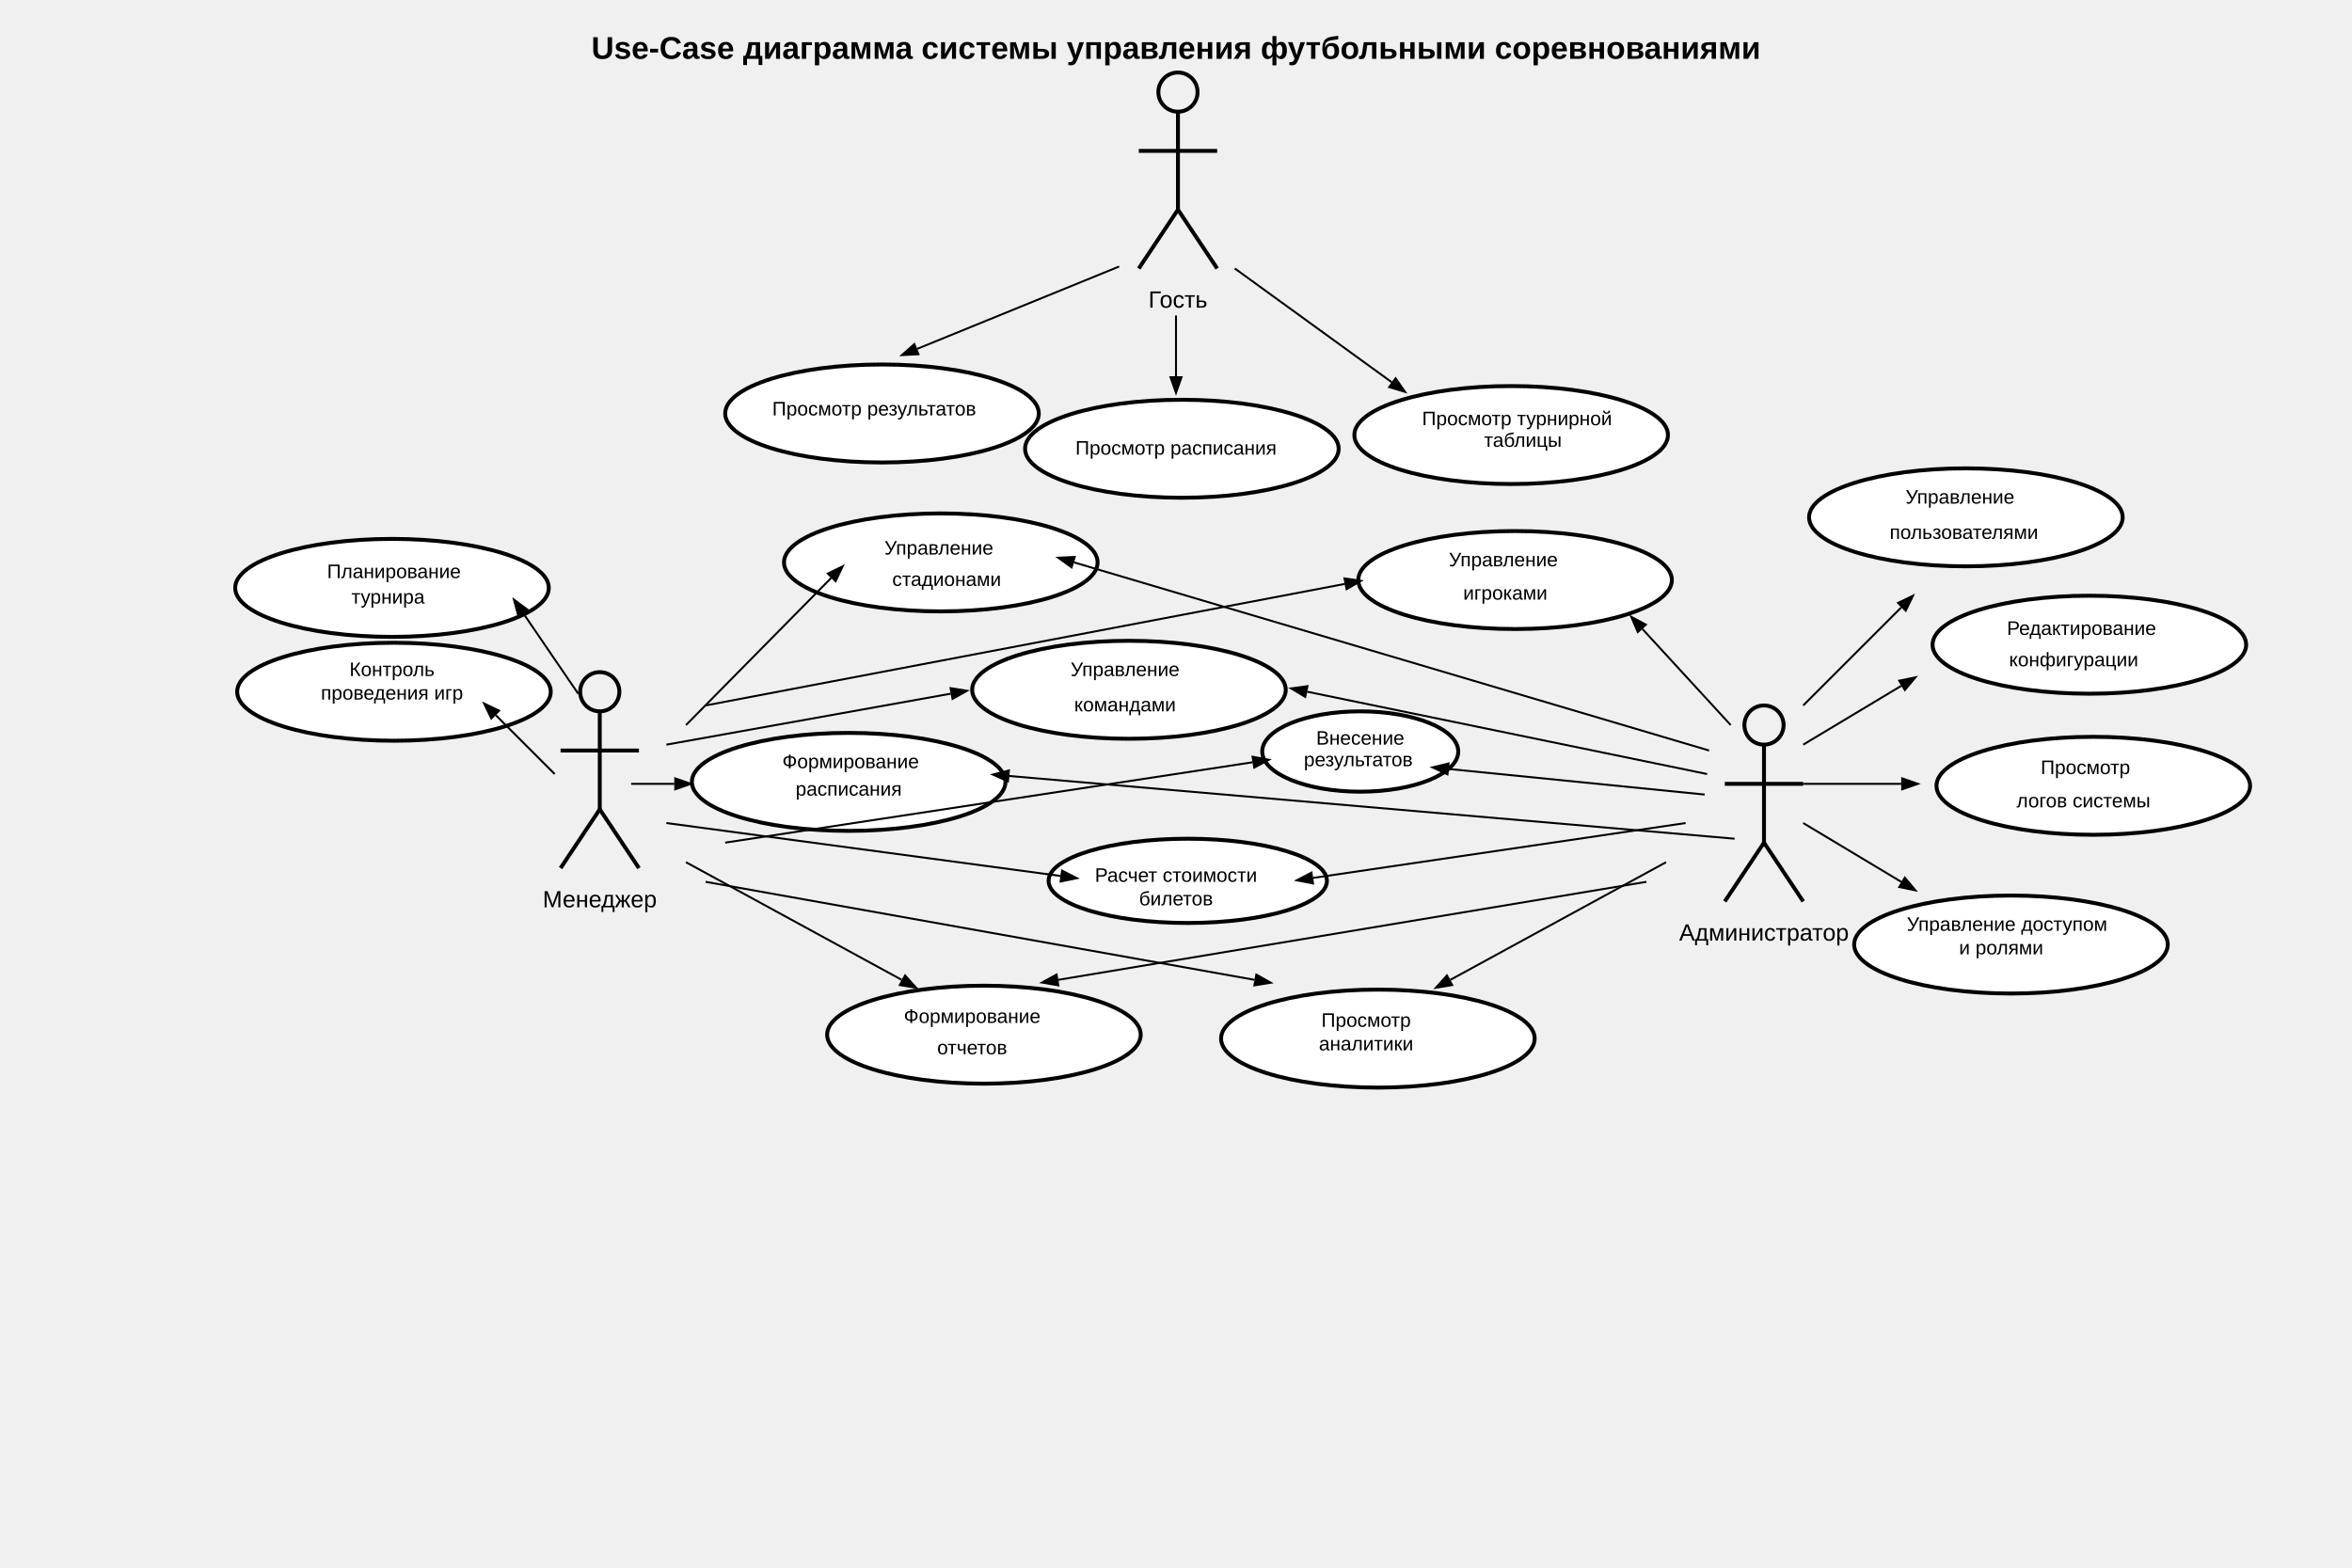
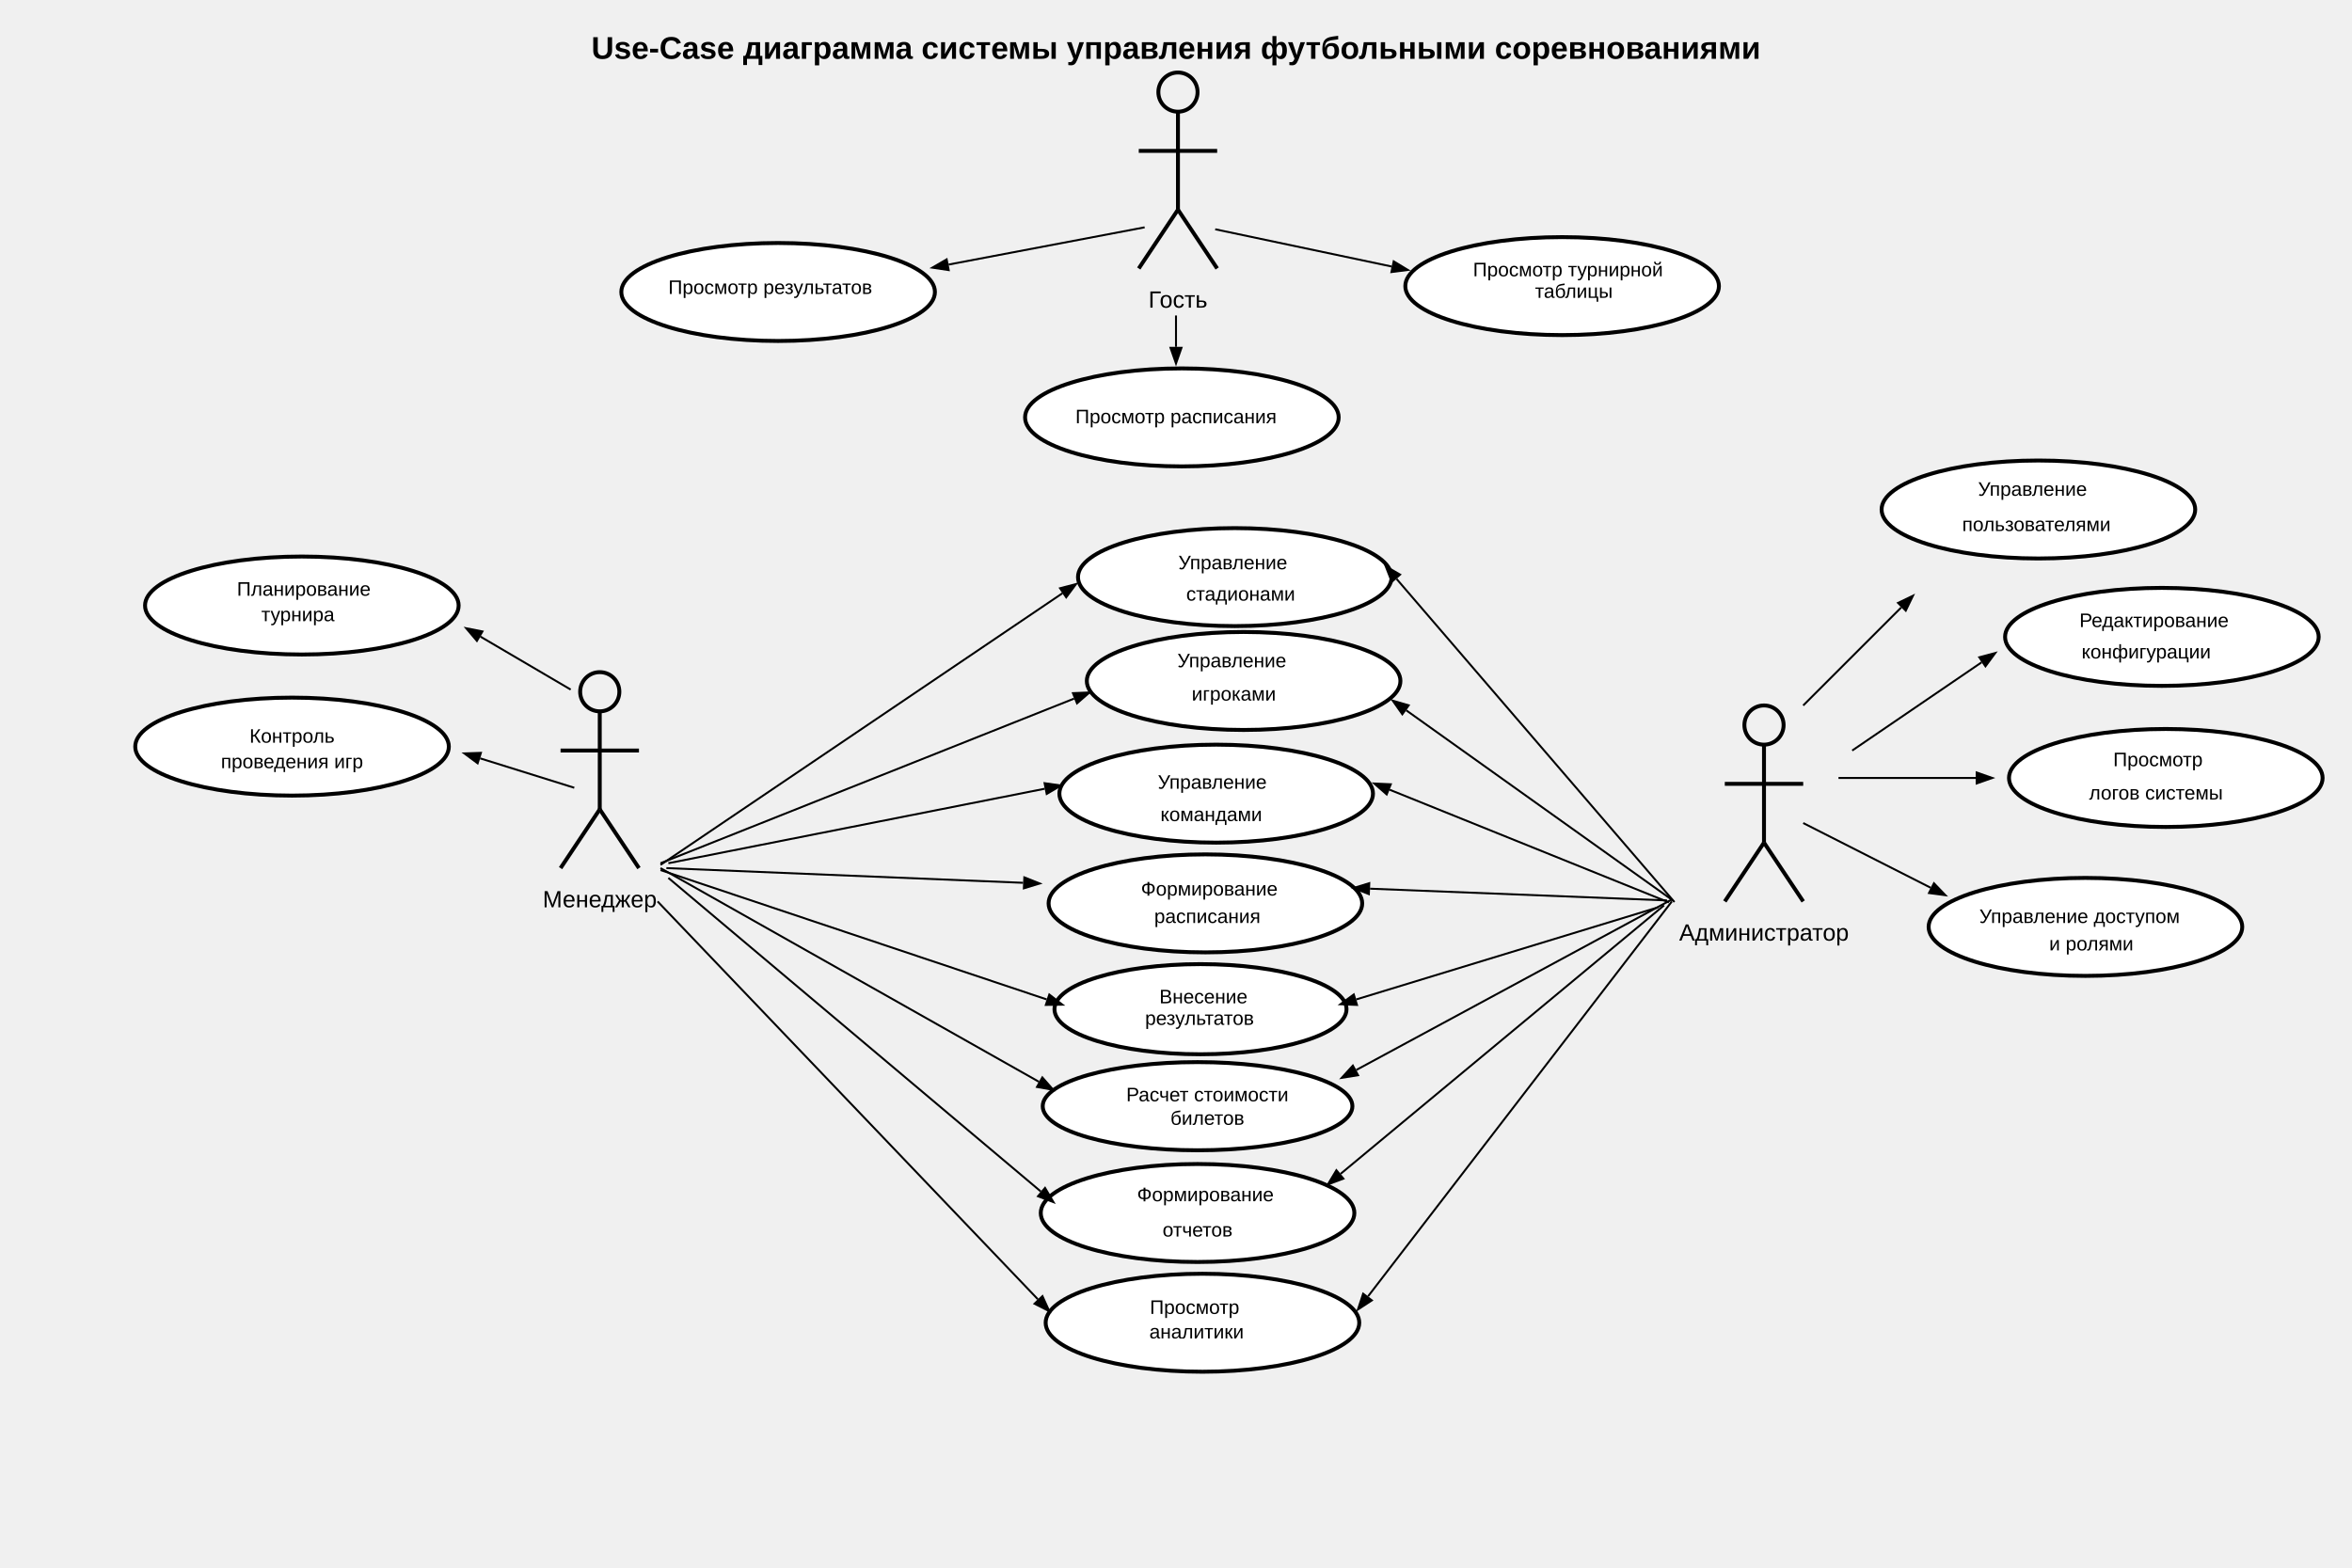
<svg xmlns="http://www.w3.org/2000/svg" width="1200" height="800">
  <defs>
    <marker id="arrowhead" markerHeight="7" markerWidth="10" orient="auto" refX="0" refY="3.5">
      <polygon fill="black" id="svg_1" points="0 0, 10 3.5, 0 7" />
    </marker>
  </defs>
  <g class="layer">
    <g id="guest" transform="translate(1 -23)">
      <line id="svg_2" stroke="black" stroke-width="2" x1="600" x2="600" y1="80" y2="130" />
      <circle cx="600" cy="70" fill="none" id="svg_3" r="10" stroke="black" stroke-width="2" />
      <line id="svg_4" stroke="black" stroke-width="2" x1="580" x2="620" y1="100" y2="100" />
      <line id="svg_5" stroke="black" stroke-width="2" x1="600" x2="580" y1="130" y2="160" />
      <line id="svg_6" stroke="black" stroke-width="2" x1="600" x2="620" y1="130" y2="160" />
      <text font-family="Arial" font-size="12" id="svg_7" text-anchor="middle" x="600" y="180">Гость</text>
    </g>
    <g id="manager" transform="translate(35 -69) translate(-29 52)">
      <line id="svg_8" stroke="black" stroke-width="2" x1="300" x2="300" y1="380" y2="430" />
      <circle cx="300" cy="370" fill="none" id="svg_9" r="10" stroke="black" stroke-width="2" />
      <line id="svg_10" stroke="black" stroke-width="2" x1="280" x2="320" y1="400" y2="400" />
      <line id="svg_11" stroke="black" stroke-width="2" x1="300" x2="280" y1="430" y2="460" />
      <line id="svg_12" stroke="black" stroke-width="2" x1="300" x2="320" y1="430" y2="460" />
      <text font-family="Arial" font-size="12" id="svg_13" text-anchor="middle" x="300" y="480">Менеджер</text>
    </g>
    <g id="admin">
      <line id="svg_14" stroke="black" stroke-width="2" x1="900" x2="900" y1="380" y2="430" />
      <circle cx="900" cy="370" fill="none" id="svg_15" r="10" stroke="black" stroke-width="2" />
      <line id="svg_16" stroke="black" stroke-width="2" x1="880" x2="920" y1="400" y2="400" />
      <line id="svg_17" stroke="black" stroke-width="2" x1="900" x2="880" y1="430" y2="460" />
      <line id="svg_18" stroke="black" stroke-width="2" x1="900" x2="920" y1="430" y2="460" />
      <text font-family="Arial" font-size="12" id="svg_19" text-anchor="middle" x="900" y="480">Администратор</text>
    </g>
-     <ellipse cx="603" cy="229" fill="white" id="svg_20" rx="80" ry="25" stroke="black" stroke-width="2" transform="matrix(1 0 0 1 0 0)" />
-     <text font-family="Arial" font-size="10" id="svg_21" text-anchor="middle" x="600" y="232">Просмотр расписания</text>
-     <ellipse cx="450" cy="211" fill="white" id="svg_22" rx="80" ry="25" stroke="black" stroke-width="2" transform="matrix(1 0 0 1 0 0)" />
-     <text font-family="Arial" font-size="10" id="svg_23" text-anchor="middle" x="446" y="212">Просмотр результатов</text>
-     <ellipse cx="771" cy="222" fill="white" id="svg_24" rx="80" ry="25" stroke="black" stroke-width="2" />
-     <text font-family="Arial" font-size="10" id="svg_25" text-anchor="middle" x="774" y="217">Просмотр турнирной</text>
-     <text font-family="Arial" font-size="10" id="svg_26" text-anchor="middle" x="777" y="228">таблицы</text>
-     <ellipse cx="576" cy="352" fill="white" id="svg_27" rx="80" ry="25" stroke="black" stroke-width="2" />
-     <text font-family="Arial" font-size="10" id="svg_28" text-anchor="middle" x="574" y="345">Управление</text>
-     <text font-family="Arial" font-size="10" id="svg_29" text-anchor="middle" x="574" y="363">командами</text>
-     <ellipse cx="773" cy="296" fill="white" id="svg_30" rx="80" ry="25" stroke="black" stroke-width="2" />
-     <text font-family="Arial" font-size="10" id="svg_31" text-anchor="middle" x="767" y="289">Управление</text>
-     <text font-family="Arial" font-size="10" id="svg_32" text-anchor="middle" x="768" y="306">игроками</text>
-     <ellipse cx="480" cy="287" fill="white" id="svg_33" rx="80" ry="25" stroke="black" stroke-width="2" transform="matrix(1 0 0 1 0 0)" />
-     <text font-family="Arial" font-size="10" id="svg_34" text-anchor="middle" transform="matrix(1 0 0 1 0 0)" x="479" y="283">Управление</text>
-     <text font-family="Arial" font-size="10" id="svg_35" text-anchor="middle" x="483" y="299">стадионами</text>
-     <ellipse cx="433" cy="399" fill="white" id="svg_36" rx="80" ry="25" stroke="black" stroke-width="2" transform="matrix(1 0 0 1 0 0)" />
-     <text font-family="Arial" font-size="10" id="svg_37" text-anchor="middle" transform="matrix(1 0 0 1 0 0)" x="434" y="392">Формирование</text>
-     <text font-family="Arial" font-size="10" id="svg_38" text-anchor="middle" x="433" y="406">расписания</text>
-     <ellipse cx="694" cy="383.5" fill="white" id="svg_39" rx="50" ry="20.5" stroke="black" stroke-width="2" transform="matrix(1 0 0 1 0 0)" />
-     <text font-family="Arial" font-size="10" id="svg_40" text-anchor="middle" transform="matrix(1 0 0 1 0 0)" x="694" y="380">Внесение</text>
-     <text font-family="Arial" font-size="10" id="svg_41" text-anchor="middle" x="693" y="391">результатов</text>
-     <ellipse cx="606" cy="449.5" fill="white" id="svg_42" rx="71" ry="21.5" stroke="black" stroke-width="2" />
-     <text font-family="Arial" font-size="10" id="svg_43" text-anchor="middle" x="600" y="450">Расчет стоимости</text>
-     <text font-family="Arial" font-size="10" id="svg_44" text-anchor="middle" x="600" y="462">билетов</text>
-     <ellipse cx="502" cy="528" fill="white" id="svg_45" rx="80" ry="25" stroke="black" stroke-width="2" />
-     <text font-family="Arial" font-size="10" id="svg_46" text-anchor="middle" x="496" y="522">Формирование</text>
-     <text font-family="Arial" font-size="10" id="svg_47" text-anchor="middle" x="496" y="538">отчетов</text>
-     <ellipse cx="703" cy="530" fill="white" id="svg_48" rx="80" ry="25" stroke="black" stroke-width="2" transform="matrix(1 0 0 1 0 0)" />
-     <text font-family="Arial" font-size="10" id="svg_49" text-anchor="middle" x="697" y="524">Просмотр</text>
-     <text font-family="Arial" font-size="10" id="svg_50" text-anchor="middle" x="697" y="536">аналитики</text>
-     <ellipse cx="1003" cy="264" fill="white" id="svg_51" rx="80" ry="25" stroke="black" stroke-width="2" transform="matrix(1 0 0 1 0 0)" />
-     <text font-family="Arial" font-size="10" id="svg_52" text-anchor="middle" x="1000" y="257">Управление</text>
-     <text font-family="Arial" font-size="10" id="svg_53" text-anchor="middle" transform="matrix(1 0 0 1 0 0)" x="1002" y="275">пользователями</text>
-     <ellipse cx="1066" cy="329" fill="white" id="svg_54" rx="80" ry="25" stroke="black" stroke-width="2" transform="matrix(1 0 0 1 0 0)" />
-     <text font-family="Arial" font-size="10" id="svg_55" text-anchor="middle" transform="matrix(1 0 0 1 0 0)" x="1062" y="324">Редактирование</text>
-     <text font-family="Arial" font-size="10" id="svg_56" text-anchor="middle" x="1058" y="340">конфигурации</text>
-     <ellipse cx="1068" cy="401" fill="white" id="svg_57" rx="80" ry="25" stroke="black" stroke-width="2" transform="matrix(1 0 0 1 0 0)" />
-     <text font-family="Arial" font-size="10" id="svg_58" text-anchor="middle" transform="matrix(1 0 0 1 0 0)" x="1064" y="395">Просмотр</text>
-     <text font-family="Arial" font-size="10" id="svg_59" text-anchor="middle" x="1063" y="412">логов системы</text>
-     <ellipse cx="1026" cy="482" fill="white" id="svg_60" rx="80" ry="25" stroke="black" stroke-width="2" transform="matrix(1 0 0 1 0 0)" />
-     <text font-family="Arial" font-size="10" id="svg_61" text-anchor="middle" transform="matrix(1 0 0 1 0 0)" x="1024" y="475">Управление доступом</text>
-     <text font-family="Arial" font-size="10" id="svg_62" text-anchor="middle" transform="matrix(1 0 0 1 0 0)" x="1021" y="487">и ролями</text>
-     <ellipse cx="200" cy="300" fill="white" id="svg_63" rx="80" ry="25" stroke="black" stroke-width="2" />
-     <text font-family="Arial" font-size="10" id="svg_64" text-anchor="middle" transform="matrix(1 0 0 1 0 0)" x="201" y="295">Планирование</text>
-     <text font-family="Arial" font-size="10" id="svg_65" text-anchor="middle" x="198" y="308">турнира</text>
-     <ellipse cx="201" cy="353" fill="white" id="svg_66" rx="80" ry="25" stroke="black" stroke-width="2" transform="matrix(1 0 0 1 0 0)" />
-     <text font-family="Arial" font-size="10" id="svg_67" text-anchor="middle" transform="matrix(1 0 0 1 0 0)" x="200" y="345">Контроль</text>
-     <text font-family="Arial" font-size="10" id="svg_68" text-anchor="middle" x="200" y="357">проведения игр</text>
-     <line id="svg_69" marker-end="url(#arrowhead)" stroke="black" transform="matrix(1 0 0 1 0 0)" x1="600" x2="600" y1="161" y2="192" />
-     <line id="svg_70" marker-end="url(#arrowhead)" stroke="black" transform="matrix(1 0 0 1 0 0)" x1="571" x2="468" y1="136" y2="178" />
-     <line id="svg_71" marker-end="url(#arrowhead)" stroke="black" transform="matrix(1 0 0 1 0 0)" x1="630" x2="710" y1="137" y2="195" />
-     <line id="svg_72" marker-end="url(#arrowhead)" stroke="black" x1="295" x2="267" y1="354" y2="313" />
-     <line id="svg_73" marker-end="url(#arrowhead)" stroke="black" x1="283" x2="253" y1="395" y2="365" />
-     <line id="svg_74" marker-end="url(#arrowhead)" stroke="black" x1="340" x2="485" y1="380" y2="354" />
-     <line id="svg_75" marker-end="url(#arrowhead)" stroke="black" x1="350" x2="424" y1="370" y2="295" />
-     <line id="svg_76" marker-end="url(#arrowhead)" stroke="black" x1="360" x2="686" y1="360" y2="298" />
-     <line id="svg_77" marker-end="url(#arrowhead)" stroke="black" transform="matrix(1 0 0 1 0 0)" x1="322" x2="344" y1="400" y2="400" />
-     <line id="svg_78" marker-end="url(#arrowhead)" stroke="black" x1="340" x2="541" y1="420" y2="447" />
-     <line id="svg_79" marker-end="url(#arrowhead)" stroke="black" x1="350" x2="460" y1="440" y2="500" />
-     <line id="svg_80" marker-end="url(#arrowhead)" stroke="black" x1="360" x2="640" y1="450" y2="500" />
-     <line id="svg_81" marker-end="url(#arrowhead)" stroke="black" x1="370" x2="639" y1="430" y2="389" />
+     <ellipse cx="603" cy="213" fill="white" id="svg_20" rx="80" ry="25" stroke="black" stroke-width="2" />
+     <text font-family="Arial" font-size="10" id="svg_21" text-anchor="middle" x="600" y="216">Просмотр расписания</text>
+     <ellipse cx="397" cy="149" fill="white" id="svg_22" rx="80" ry="25" stroke="black" stroke-width="2" />
+     <text font-family="Arial" font-size="10" id="svg_23" text-anchor="middle" x="393" y="150">Просмотр результатов</text>
+     <ellipse cx="797" cy="146" fill="white" id="svg_24" rx="80" ry="25" stroke="black" stroke-width="2" />
+     <text font-family="Arial" font-size="10" id="svg_25" text-anchor="middle" x="800" y="141">Просмотр турнирной</text>
+     <text font-family="Arial" font-size="10" id="svg_26" text-anchor="middle" x="803" y="152">таблицы</text>
+     <ellipse cx="620.5" cy="405" fill="white" id="svg_27" rx="80" ry="25" stroke="black" stroke-width="2" />
+     <text font-family="Arial" font-size="10" id="svg_28" text-anchor="middle" x="618.5" y="402.5">Управление</text>
+     <text font-family="Arial" font-size="10" id="svg_29" text-anchor="middle" transform="matrix(1 0 0 1 0 0)" x="618" y="419">командами</text>
+     <ellipse cx="634.5" cy="347.5" fill="white" id="svg_30" rx="80" ry="25" stroke="black" stroke-width="2" />
+     <text font-family="Arial" font-size="10" id="svg_31" text-anchor="middle" x="628.5" y="340.5">Управление</text>
+     <text font-family="Arial" font-size="10" id="svg_32" text-anchor="middle" x="629.5" y="357.5">игроками</text>
+     <ellipse cx="630" cy="294.5" fill="white" id="svg_33" rx="80" ry="25" stroke="black" stroke-width="2" />
+     <text font-family="Arial" font-size="10" id="svg_34" text-anchor="middle" x="629" y="290.5">Управление</text>
+     <text font-family="Arial" font-size="10" id="svg_35" text-anchor="middle" x="633" y="306.5">стадионами</text>
+     <ellipse cx="615" cy="461" fill="white" id="svg_36" rx="80" ry="25" stroke="black" stroke-width="2" />
+     <text font-family="Arial" font-size="10" id="svg_37" text-anchor="middle" x="617" y="457">Формирование</text>
+     <text font-family="Arial" font-size="10" id="svg_38" text-anchor="middle" x="616" y="471">расписания</text>
+     <ellipse cx="612.5" cy="515" fill="white" id="svg_39" rx="74.5" ry="23" stroke="black" stroke-width="2" />
+     <text font-family="Arial" font-size="10" id="svg_40" text-anchor="middle" x="614" y="512">Внесение</text>
+     <text font-family="Arial" font-size="10" id="svg_41" text-anchor="middle" transform="matrix(1 0 0 1 0 0)" x="612" y="523">результатов</text>
+     <ellipse cx="611" cy="564.5" fill="white" id="svg_42" rx="79" ry="22.5" stroke="black" stroke-width="2" />
+     <text font-family="Arial" font-size="10" id="svg_43" text-anchor="middle" x="616" y="562">Расчет стоимости</text>
+     <text font-family="Arial" font-size="10" id="svg_44" text-anchor="middle" x="616" y="574">билетов</text>
+     <ellipse cx="611" cy="619" fill="white" id="svg_45" rx="80" ry="25" stroke="black" stroke-width="2" />
+     <text font-family="Arial" font-size="10" id="svg_46" text-anchor="middle" x="615" y="613">Формирование</text>
+     <text font-family="Arial" font-size="10" id="svg_47" text-anchor="middle" x="611" y="631">отчетов</text>
+     <ellipse cx="613.5" cy="675" fill="white" id="svg_48" rx="80" ry="25" stroke="black" stroke-width="2" transform="matrix(1 0 0 1 0 0)" />
+     <text font-family="Arial" font-size="10" id="svg_49" text-anchor="middle" transform="matrix(1 0 0 1 0 0)" x="609.5" y="670.5">Просмотр</text>
+     <text font-family="Arial" font-size="10" id="svg_50" text-anchor="middle" x="610.5" y="683">аналитики</text>
+     <ellipse cx="1040" cy="260" fill="white" id="svg_51" rx="80" ry="25" stroke="black" stroke-width="2" />
+     <text font-family="Arial" font-size="10" id="svg_52" text-anchor="middle" x="1037" y="253">Управление</text>
+     <text font-family="Arial" font-size="10" id="svg_53" text-anchor="middle" x="1039" y="271">пользователями</text>
+     <ellipse cx="1103" cy="325" fill="white" id="svg_54" rx="80" ry="25" stroke="black" stroke-width="2" />
+     <text font-family="Arial" font-size="10" id="svg_55" text-anchor="middle" x="1099" y="320">Редактирование</text>
+     <text font-family="Arial" font-size="10" id="svg_56" text-anchor="middle" x="1095" y="336">конфигурации</text>
+     <ellipse cx="1105" cy="397" fill="white" id="svg_57" rx="80" ry="25" stroke="black" stroke-width="2" />
+     <text font-family="Arial" font-size="10" id="svg_58" text-anchor="middle" x="1101" y="391">Просмотр</text>
+     <text font-family="Arial" font-size="10" id="svg_59" text-anchor="middle" x="1100" y="408">логов системы</text>
+     <ellipse cx="1064" cy="473" fill="white" id="svg_60" rx="80" ry="25" stroke="black" stroke-width="2" />
+     <text font-family="Arial" font-size="10" id="svg_61" text-anchor="middle" x="1061" y="471">Управление доступом</text>
+     <text font-family="Arial" font-size="10" id="svg_62" text-anchor="middle" x="1067" y="485">и ролями</text>
+     <ellipse cx="154" cy="309" fill="white" id="svg_63" rx="80" ry="25" stroke="black" stroke-width="2" />
+     <text font-family="Arial" font-size="10" id="svg_64" text-anchor="middle" x="155" y="304">Планирование</text>
+     <text font-family="Arial" font-size="10" id="svg_65" text-anchor="middle" x="152" y="317">турнира</text>
+     <ellipse cx="149" cy="381" fill="white" id="svg_66" rx="80" ry="25" stroke="black" stroke-width="2" />
+     <text font-family="Arial" font-size="10" id="svg_67" text-anchor="middle" x="149" y="379">Контроль</text>
+     <text font-family="Arial" font-size="10" id="svg_68" text-anchor="middle" transform="matrix(1 0 0 1 0 0)" x="149" y="392">проведения игр</text>
+     <line id="svg_69" marker-end="url(#arrowhead)" stroke="black" x1="600" x2="600" y1="161" y2="177" />
+     <line id="svg_70" marker-end="url(#arrowhead)" stroke="black" x1="584" x2="484" y1="116" y2="135" />
+     <line id="svg_71" marker-end="url(#arrowhead)" stroke="black" x1="620" x2="710" y1="117" y2="136" />
+     <line id="svg_72" marker-end="url(#arrowhead)" stroke="black" x1="291.16" x2="245.16" y1="351.89" y2="324.89" />
+     <line id="svg_77" marker-end="url(#arrowhead)" stroke="black" x1="337" x2="542" y1="441.36" y2="302.78" />
+     <line id="svg_89" marker-end="url(#arrowhead)" stroke="black" x1="854.32" x2="712.53" y1="460.31" y2="295.42" />
+     <line id="svg_73" marker-end="url(#arrowhead)" stroke="black" x1="293" x2="245" y1="402" y2="387" />
+     <line id="svg_74" marker-end="url(#arrowhead)" stroke="black" x1="340" x2="522" y1="443" y2="450.5" />
+     <line id="svg_75" marker-end="url(#arrowhead)" stroke="black" x1="337" x2="548" y1="440.5" y2="356.5" />
+     <line id="svg_76" marker-end="url(#arrowhead)" stroke="black" x1="341" x2="533" y1="440.5" y2="402.5" />
+     <line id="svg_78" marker-end="url(#arrowhead)" stroke="black" x1="337" x2="530" y1="443" y2="552" />
+     <line id="svg_79" marker-end="url(#arrowhead)" stroke="black" x1="341" x2="531" y1="448" y2="608" />
+     <line id="svg_80" marker-end="url(#arrowhead)" stroke="black" x1="335.5" x2="529.5" y1="460" y2="663" />
+     <line id="svg_81" marker-end="url(#arrowhead)" stroke="black" x1="337" x2="534" y1="444" y2="510" />
    <line id="svg_82" marker-end="url(#arrowhead)" stroke="black" x1="920" x2="970" y1="360" y2="310" />
-     <line id="svg_83" marker-end="url(#arrowhead)" stroke="black" x1="920" x2="970" y1="380" y2="350" />
-     <line id="svg_84" marker-end="url(#arrowhead)" stroke="black" x1="920" x2="970" y1="400" y2="400" />
-     <line id="svg_85" marker-end="url(#arrowhead)" stroke="black" x1="920" x2="970" y1="420" y2="450" />
-     <line id="svg_86" marker-end="url(#arrowhead)" stroke="black" x1="883" x2="838" y1="370" y2="321" />
-     <line id="svg_87" marker-end="url(#arrowhead)" stroke="black" x1="872" x2="548" y1="383" y2="287" />
-     <line id="svg_88" marker-end="url(#arrowhead)" stroke="black" x1="871" x2="667" y1="395" y2="353" />
-     <line id="svg_89" marker-end="url(#arrowhead)" stroke="black" transform="rotate(5.71059 804.505 398.951)" x1="870.05" x2="738.96" y1="398.95" y2="398.95" />
-     <line id="svg_90" marker-end="url(#arrowhead)" stroke="black" x1="860" x2="670" y1="420" y2="448" />
-     <line id="svg_91" marker-end="url(#arrowhead)" stroke="black" x1="850" x2="740" y1="440" y2="500" />
-     <line id="svg_92" marker-end="url(#arrowhead)" stroke="black" x1="840" x2="540" y1="450" y2="500" />
-     <line id="svg_93" marker-end="url(#arrowhead)" stroke="black" x1="885" x2="515" y1="428" y2="396" />
+     <line id="svg_83" marker-end="url(#arrowhead)" stroke="black" x1="945" x2="1011" y1="383" y2="338" />
+     <line id="svg_84" marker-end="url(#arrowhead)" stroke="black" x1="938" x2="1008" y1="397" y2="397" />
+     <line id="svg_85" marker-end="url(#arrowhead)" stroke="black" x1="920" x2="985" y1="420" y2="453" />
+     <line id="svg_86" marker-end="url(#arrowhead)" stroke="black" x1="853.5" x2="717.5" y1="459.5" y2="362.5" />
+     <line id="svg_87" marker-end="url(#arrowhead)" stroke="black" x1="851.5" x2="709" y1="460.5" y2="403" />
+     <line id="svg_88" marker-end="url(#arrowhead)" stroke="black" x1="850.5" x2="699" y1="459.5" y2="453.5" />
+     <line id="svg_90" marker-end="url(#arrowhead)" stroke="black" x1="853" x2="692" y1="459" y2="546" />
+     <line id="svg_91" marker-end="url(#arrowhead)" stroke="black" x1="853" x2="698" y1="460" y2="661.5" />
+     <line id="svg_92" marker-end="url(#arrowhead)" stroke="black" x1="849" x2="684" y1="462" y2="599" />
+     <line id="svg_93" marker-end="url(#arrowhead)" stroke="black" x1="846" x2="692" y1="463" y2="510" />
    <text font-family="Arial" font-size="16" font-weight="bold" id="svg_94" text-anchor="middle" x="600" y="30">Use-Case диаграмма системы управления футбольными соревнованиями</text>
  </g>
</svg>
